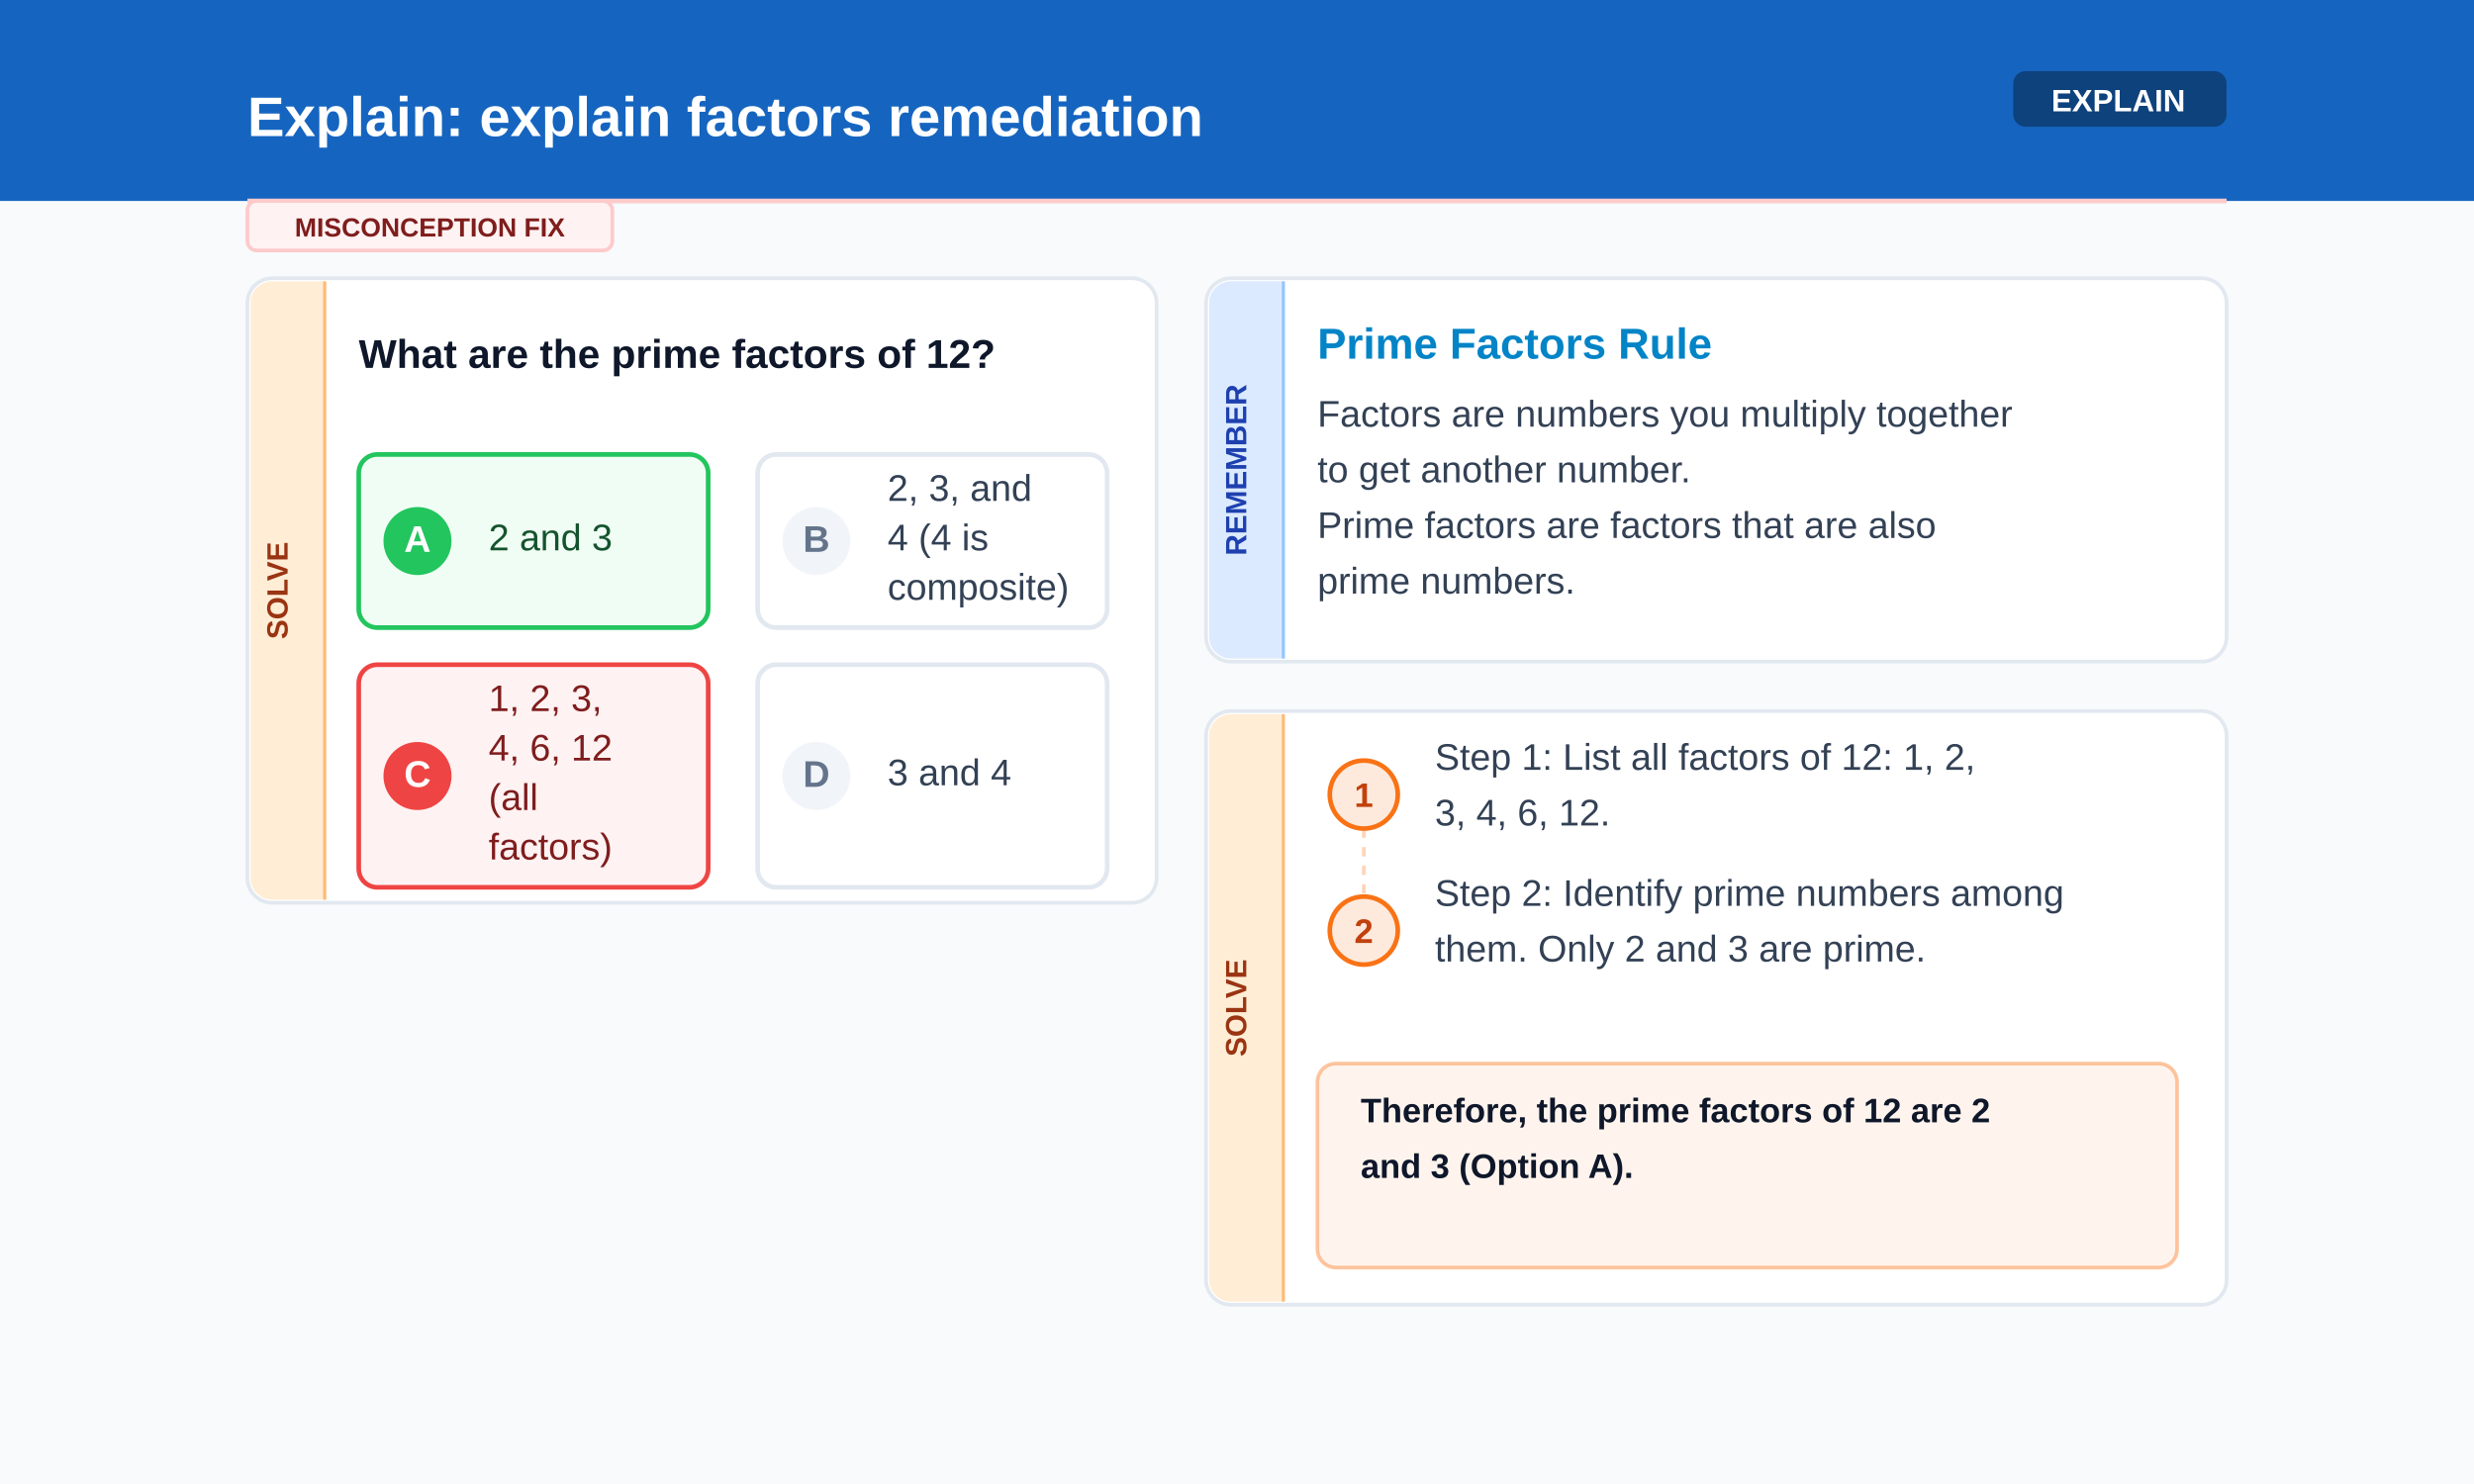
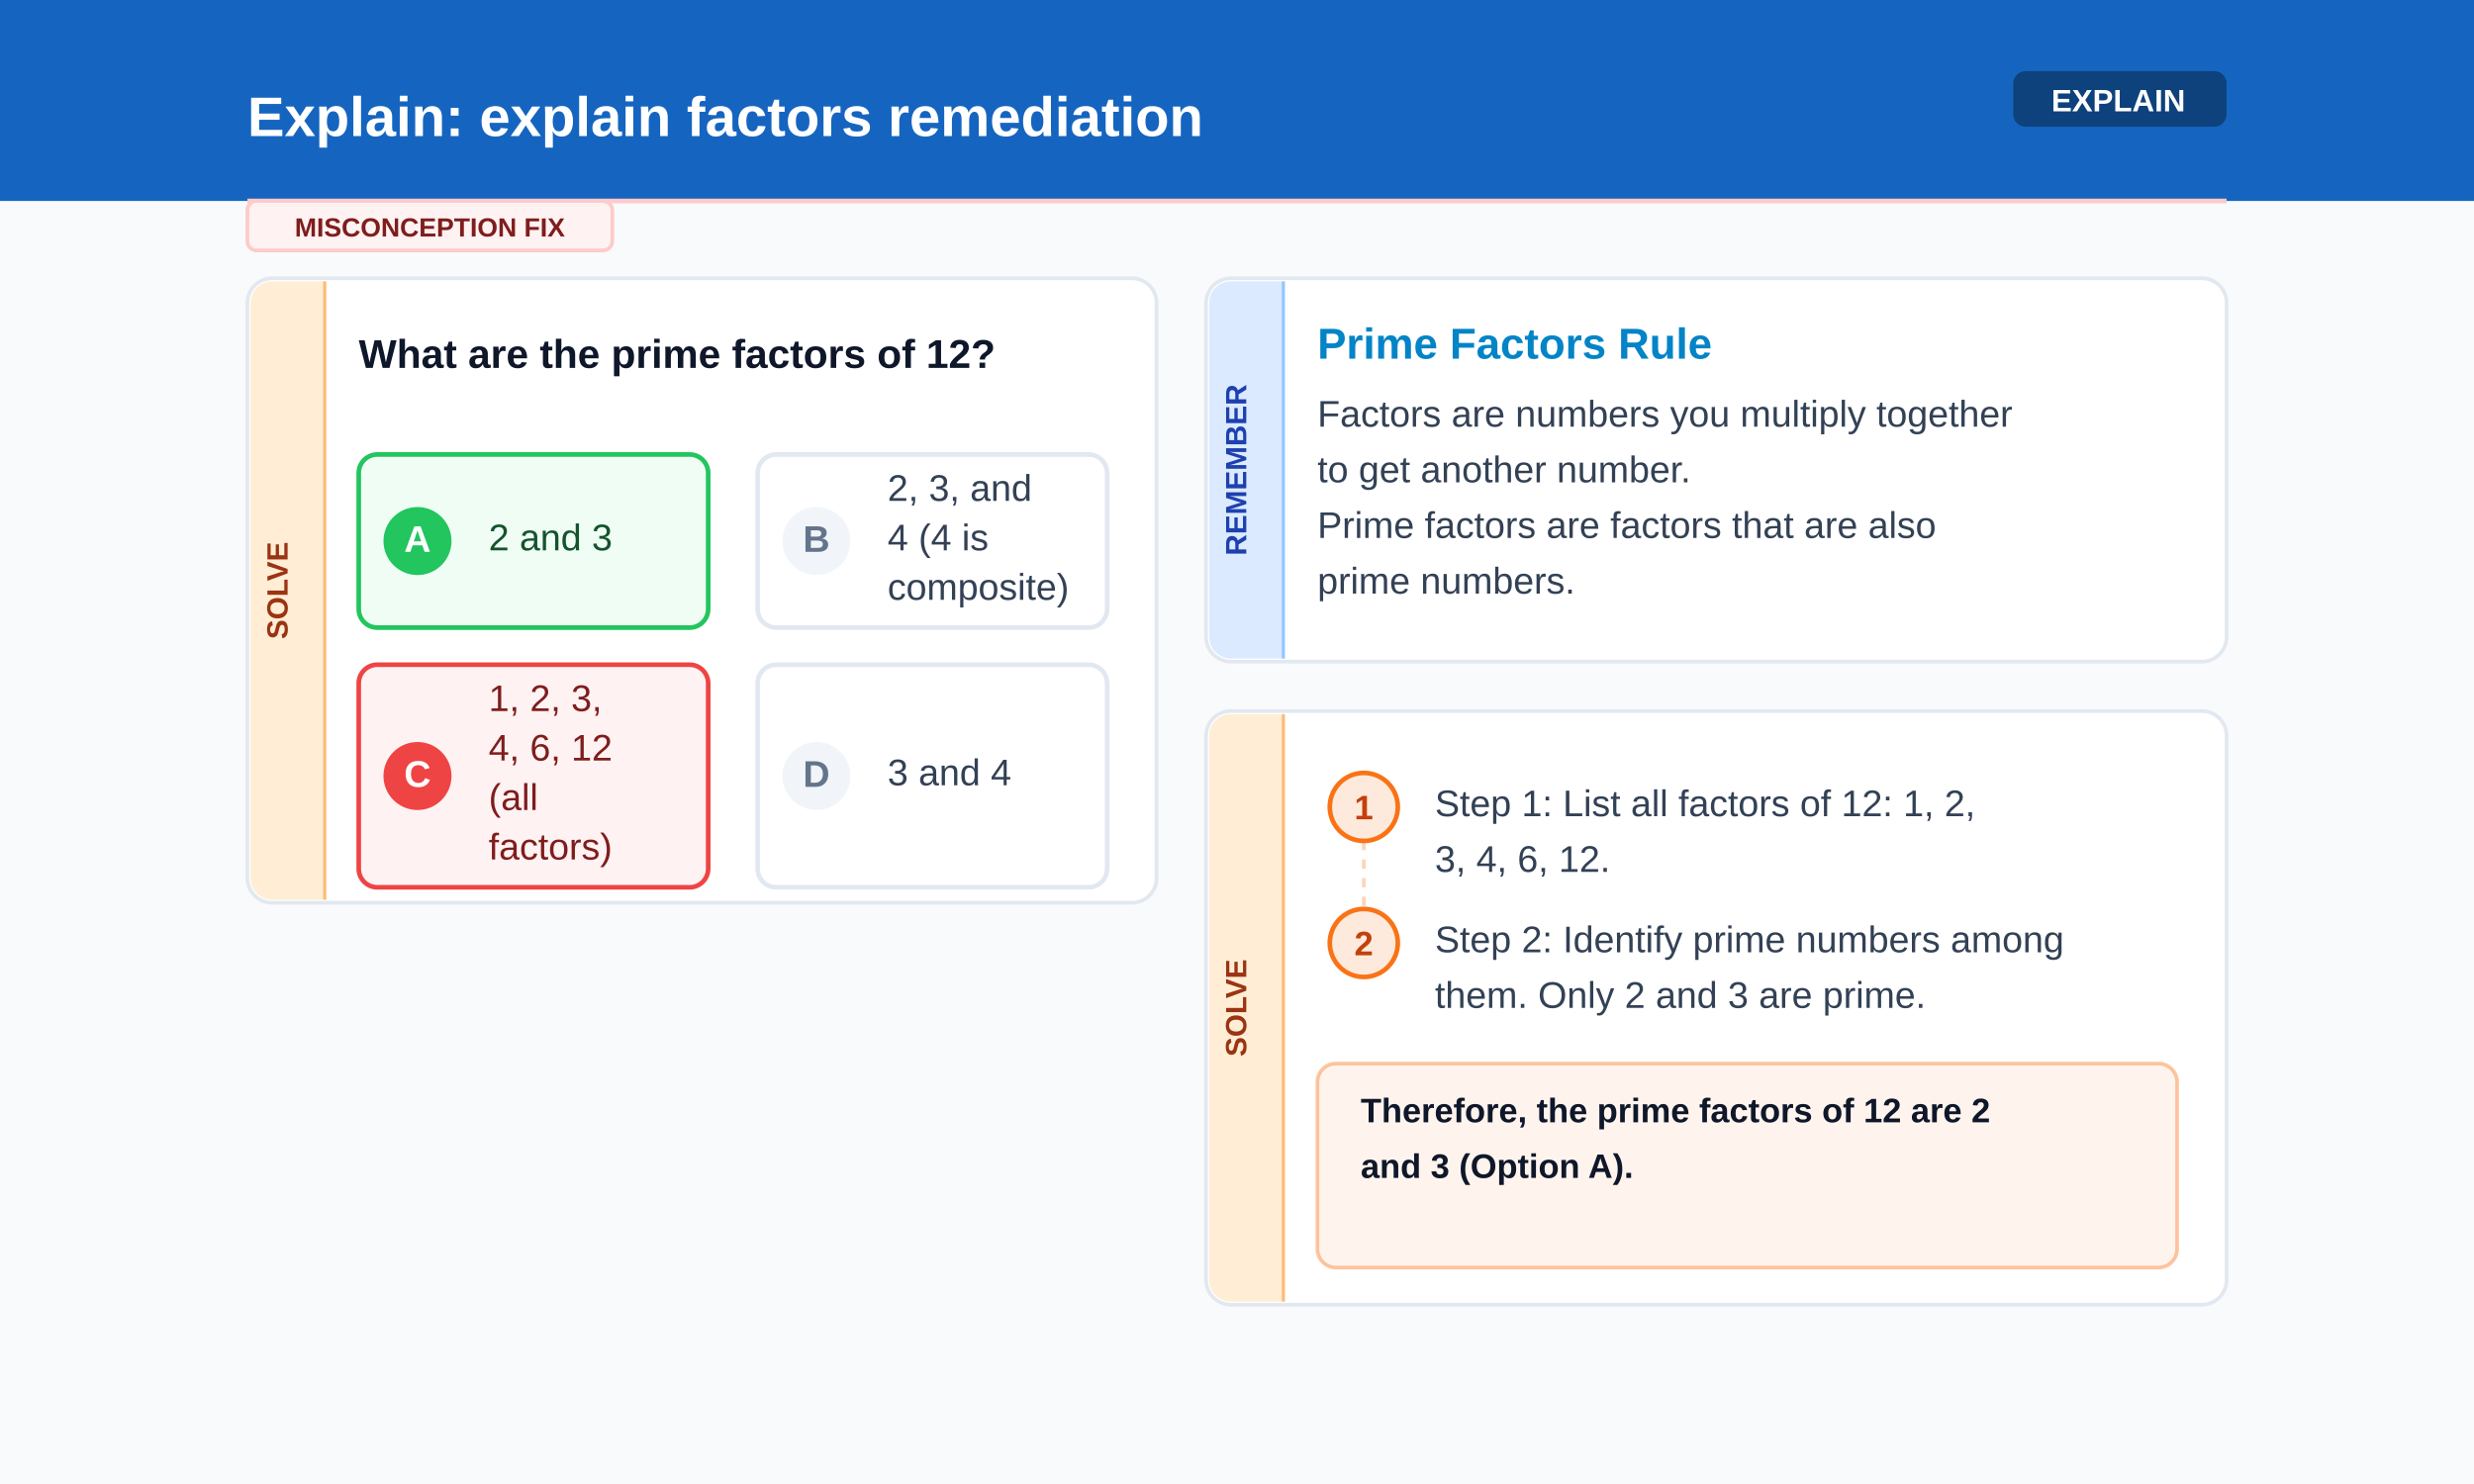
<svg xmlns="http://www.w3.org/2000/svg" width="800" height="480">
  <rect width="800" height="480" fill="#f8fafc" />
  <rect width="800" height="65" fill="#1565C0" />
  <g id="u0" data-reveal-order="0" data-ref="title" data-type="title">
    <text x="80" y="44" font-family="Arial, sans-serif" font-size="18" font-weight="bold" fill="#FFFFFF" text-anchor="start">Explain: explain factors remediation</text>
  </g>
  <rect x="651" y="23" width="69" height="18" rx="4" fill="#000000" opacity="0.35" />
  <text x="685" y="36" font-family="Arial, sans-serif" font-size="10" font-weight="bold" fill="#FFFFFF" text-anchor="middle">EXPLAIN</text>
  <line x1="80" y1="65" x2="720" y2="65" stroke="#fecaca" stroke-width="1.5" />
  <rect x="80" y="65" width="118" height="16" rx="3" fill="#fef2f2" stroke="#fecaca" stroke-width="1.2" />
  <text x="139" y="76.5" font-family="Arial, sans-serif" font-size="8.5" font-weight="bold" fill="#7f1d1d" text-anchor="middle">MISCONCEPTION FIX</text>
  <g id="u1" data-reveal-order="1" data-ref="center" data-type="remediation_block">
    <rect x="80" y="90" width="294" height="202" rx="8" fill="#ffffff" stroke="#e2e8f0" stroke-width="1.2" />
    <path d="M 105 91 L 88 91 A 7 7 0 0 0 81 98 L 81 284 A 7 7 0 0 0 88 291 L 105 291 Z" fill="#ffedd5" />
    <line x1="105" y1="91" x2="105" y2="291" stroke="#fdba74" stroke-width="1" />
    <text x="93" y="191.0" font-family="Arial, sans-serif" font-size="9.5" font-weight="bold" fill="#9a3412" text-anchor="middle" transform="rotate(-90, 93, 191.0)">SOLVE</text>
    <text x="116" y="119" font-family="Arial, sans-serif" font-size="13" font-weight="bold" fill="#0f172a" text-anchor="start">What are the prime factors of 12?</text>
    <rect x="116" y="147" width="113" height="56" rx="6" fill="#f0fdf4" stroke="#22c55e" stroke-width="1.5" />
    <circle cx="135" cy="175" r="11" fill="#22c55e" />
    <text x="135" y="178.5" font-family="Arial, sans-serif" font-size="12" font-weight="bold" fill="#ffffff" text-anchor="middle">A</text>
    <text x="158" y="178" font-family="Arial, sans-serif" font-size="12" font-weight="normal" fill="#14532d" text-anchor="start">2 and 3</text>
    <rect x="245" y="147" width="113" height="56" rx="6" fill="#ffffff" stroke="#e2e8f0" stroke-width="1.5" />
    <circle cx="264" cy="175" r="11" fill="#f1f5f9" />
    <text x="264" y="178.5" font-family="Arial, sans-serif" font-size="12" font-weight="bold" fill="#64748b" text-anchor="middle">B</text>
    <text x="287" y="162" font-family="Arial, sans-serif" font-size="12" font-weight="normal" fill="#334155" text-anchor="start">2, 3, and</text>
    <text x="287" y="178" font-family="Arial, sans-serif" font-size="12" font-weight="normal" fill="#334155" text-anchor="start">4 (4 is</text>
    <text x="287" y="194" font-family="Arial, sans-serif" font-size="12" font-weight="normal" fill="#334155" text-anchor="start">composite)</text>
    <rect x="116" y="215" width="113" height="72" rx="6" fill="#fef2f2" stroke="#ef4444" stroke-width="1.5" />
    <circle cx="135" cy="251" r="11" fill="#ef4444" />
    <text x="135" y="254.5" font-family="Arial, sans-serif" font-size="12" font-weight="bold" fill="#ffffff" text-anchor="middle">C</text>
    <text x="158" y="230" font-family="Arial, sans-serif" font-size="12" font-weight="normal" fill="#7f1d1d" text-anchor="start">1, 2, 3,</text>
    <text x="158" y="246" font-family="Arial, sans-serif" font-size="12" font-weight="normal" fill="#7f1d1d" text-anchor="start">4, 6, 12</text>
    <text x="158" y="262" font-family="Arial, sans-serif" font-size="12" font-weight="normal" fill="#7f1d1d" text-anchor="start">(all</text>
    <text x="158" y="278" font-family="Arial, sans-serif" font-size="12" font-weight="normal" fill="#7f1d1d" text-anchor="start">factors)</text>
    <rect x="245" y="215" width="113" height="72" rx="6" fill="#ffffff" stroke="#e2e8f0" stroke-width="1.5" />
    <circle cx="264" cy="251" r="11" fill="#f1f5f9" />
    <text x="264" y="254.5" font-family="Arial, sans-serif" font-size="12" font-weight="bold" fill="#64748b" text-anchor="middle">D</text>
    <text x="287" y="254" font-family="Arial, sans-serif" font-size="12" font-weight="normal" fill="#334155" text-anchor="start">3 and 4</text>
    <rect x="390" y="90" width="330" height="124" rx="8" fill="#ffffff" stroke="#e2e8f0" stroke-width="1.2" />
    <path d="M 415 91 L 398 91 A 7 7 0 0 0 391 98 L 391 206 A 7 7 0 0 0 398 213 L 415 213 Z" fill="#dbeafe" />
    <line x1="415" y1="91" x2="415" y2="213" stroke="#93c5fd" stroke-width="1" />
    <text x="403" y="152.0" font-family="Arial, sans-serif" font-size="9.5" font-weight="bold" fill="#1e40af" text-anchor="middle" transform="rotate(-90, 403, 152.0)">REMEMBER</text>
    <text x="426" y="116" font-family="Arial, sans-serif" font-size="14" font-weight="bold" fill="#0284c7" text-anchor="start">Prime Factors Rule</text>
    <text x="426" y="138" font-family="Arial, sans-serif" font-size="12" font-weight="normal" fill="#334155" text-anchor="start">Factors are numbers you multiply together</text>
    <text x="426" y="156" font-family="Arial, sans-serif" font-size="12" font-weight="normal" fill="#334155" text-anchor="start">to get another number.</text>
    <text x="426" y="174" font-family="Arial, sans-serif" font-size="12" font-weight="normal" fill="#334155" text-anchor="start">Prime factors are factors that are also</text>
    <text x="426" y="192" font-family="Arial, sans-serif" font-size="12" font-weight="normal" fill="#334155" text-anchor="start">prime numbers.</text>
    <rect x="390" y="230" width="330" height="192" rx="8" fill="#ffffff" stroke="#e2e8f0" stroke-width="1.2" />
    <path d="M 415 231 L 398 231 A 7 7 0 0 0 391 238 L 391 414 A 7 7 0 0 0 398 421 L 415 421 Z" fill="#ffedd5" />
    <line x1="415" y1="231" x2="415" y2="421" stroke="#fdba74" stroke-width="1" />
    <text x="403" y="326.0" font-family="Arial, sans-serif" font-size="9.5" font-weight="bold" fill="#9a3412" text-anchor="middle" transform="rotate(-90, 403, 326.0)">SOLVE</text>
-     <circle cx="441" cy="257" r="11" fill="#f97316" opacity="0.15" />
-     <circle cx="441" cy="257" r="11" fill="none" stroke="#f97316" stroke-width="1.5" />
-     <text x="441" y="261" font-family="Arial, sans-serif" font-size="11" font-weight="bold" fill="#c2410c" text-anchor="middle">1</text>
-     <text x="464" y="249" font-family="Arial, sans-serif" font-size="12" font-weight="normal" fill="#334155" text-anchor="start">Step 1: List all factors of 12: 1, 2,</text>
-     <text x="464" y="267" font-family="Arial, sans-serif" font-size="12" font-weight="normal" fill="#334155" text-anchor="start">3, 4, 6, 12.</text>
-     <line x1="441" y1="268" x2="441" y2="290" stroke="#f97316" stroke-width="1.2" opacity="0.3" stroke-dasharray="3 3" />
-     <circle cx="441" cy="301" r="11" fill="#f97316" opacity="0.15" />
-     <circle cx="441" cy="301" r="11" fill="none" stroke="#f97316" stroke-width="1.5" />
-     <text x="441" y="305" font-family="Arial, sans-serif" font-size="11" font-weight="bold" fill="#c2410c" text-anchor="middle">2</text>
-     <text x="464" y="293" font-family="Arial, sans-serif" font-size="12" font-weight="normal" fill="#334155" text-anchor="start">Step 2: Identify prime numbers among</text>
-     <text x="464" y="311" font-family="Arial, sans-serif" font-size="12" font-weight="normal" fill="#334155" text-anchor="start">them. Only 2 and 3 are prime.</text>
+     <circle cx="441" cy="261" r="11" fill="#f97316" opacity="0.15" />
+     <circle cx="441" cy="261" r="11" fill="none" stroke="#f97316" stroke-width="1.5" />
+     <text x="441" y="265" font-family="Arial, sans-serif" font-size="11" font-weight="bold" fill="#c2410c" text-anchor="middle">1</text>
+     <text x="464" y="264" font-family="Arial, sans-serif" font-size="12" font-weight="normal" fill="#334155" text-anchor="start">Step 1: List all factors of 12: 1, 2,</text>
+     <text x="464" y="282" font-family="Arial, sans-serif" font-size="12" font-weight="normal" fill="#334155" text-anchor="start">3, 4, 6, 12.</text>
+     <line x1="441" y1="272" x2="441" y2="294" stroke="#f97316" stroke-width="1.2" opacity="0.3" stroke-dasharray="3 3" />
+     <circle cx="441" cy="305" r="11" fill="#f97316" opacity="0.15" />
+     <circle cx="441" cy="305" r="11" fill="none" stroke="#f97316" stroke-width="1.5" />
+     <text x="441" y="309" font-family="Arial, sans-serif" font-size="11" font-weight="bold" fill="#c2410c" text-anchor="middle">2</text>
+     <text x="464" y="308" font-family="Arial, sans-serif" font-size="12" font-weight="normal" fill="#334155" text-anchor="start">Step 2: Identify prime numbers among</text>
+     <text x="464" y="326" font-family="Arial, sans-serif" font-size="12" font-weight="normal" fill="#334155" text-anchor="start">them. Only 2 and 3 are prime.</text>
    <rect x="426" y="344" width="278" height="66" rx="6" fill="#f97316" opacity="0.08" />
    <rect x="426" y="344" width="278" height="66" rx="6" fill="none" stroke="#f97316" stroke-width="1.2" opacity="0.4" />
    <text x="440" y="363" font-family="Arial, sans-serif" font-size="11" font-weight="bold" fill="#0f172a" text-anchor="start">Therefore, the prime factors of 12 are 2</text>
    <text x="440" y="381" font-family="Arial, sans-serif" font-size="11" font-weight="bold" fill="#0f172a" text-anchor="start">and 3 (Option A).</text>
  </g>
</svg>
